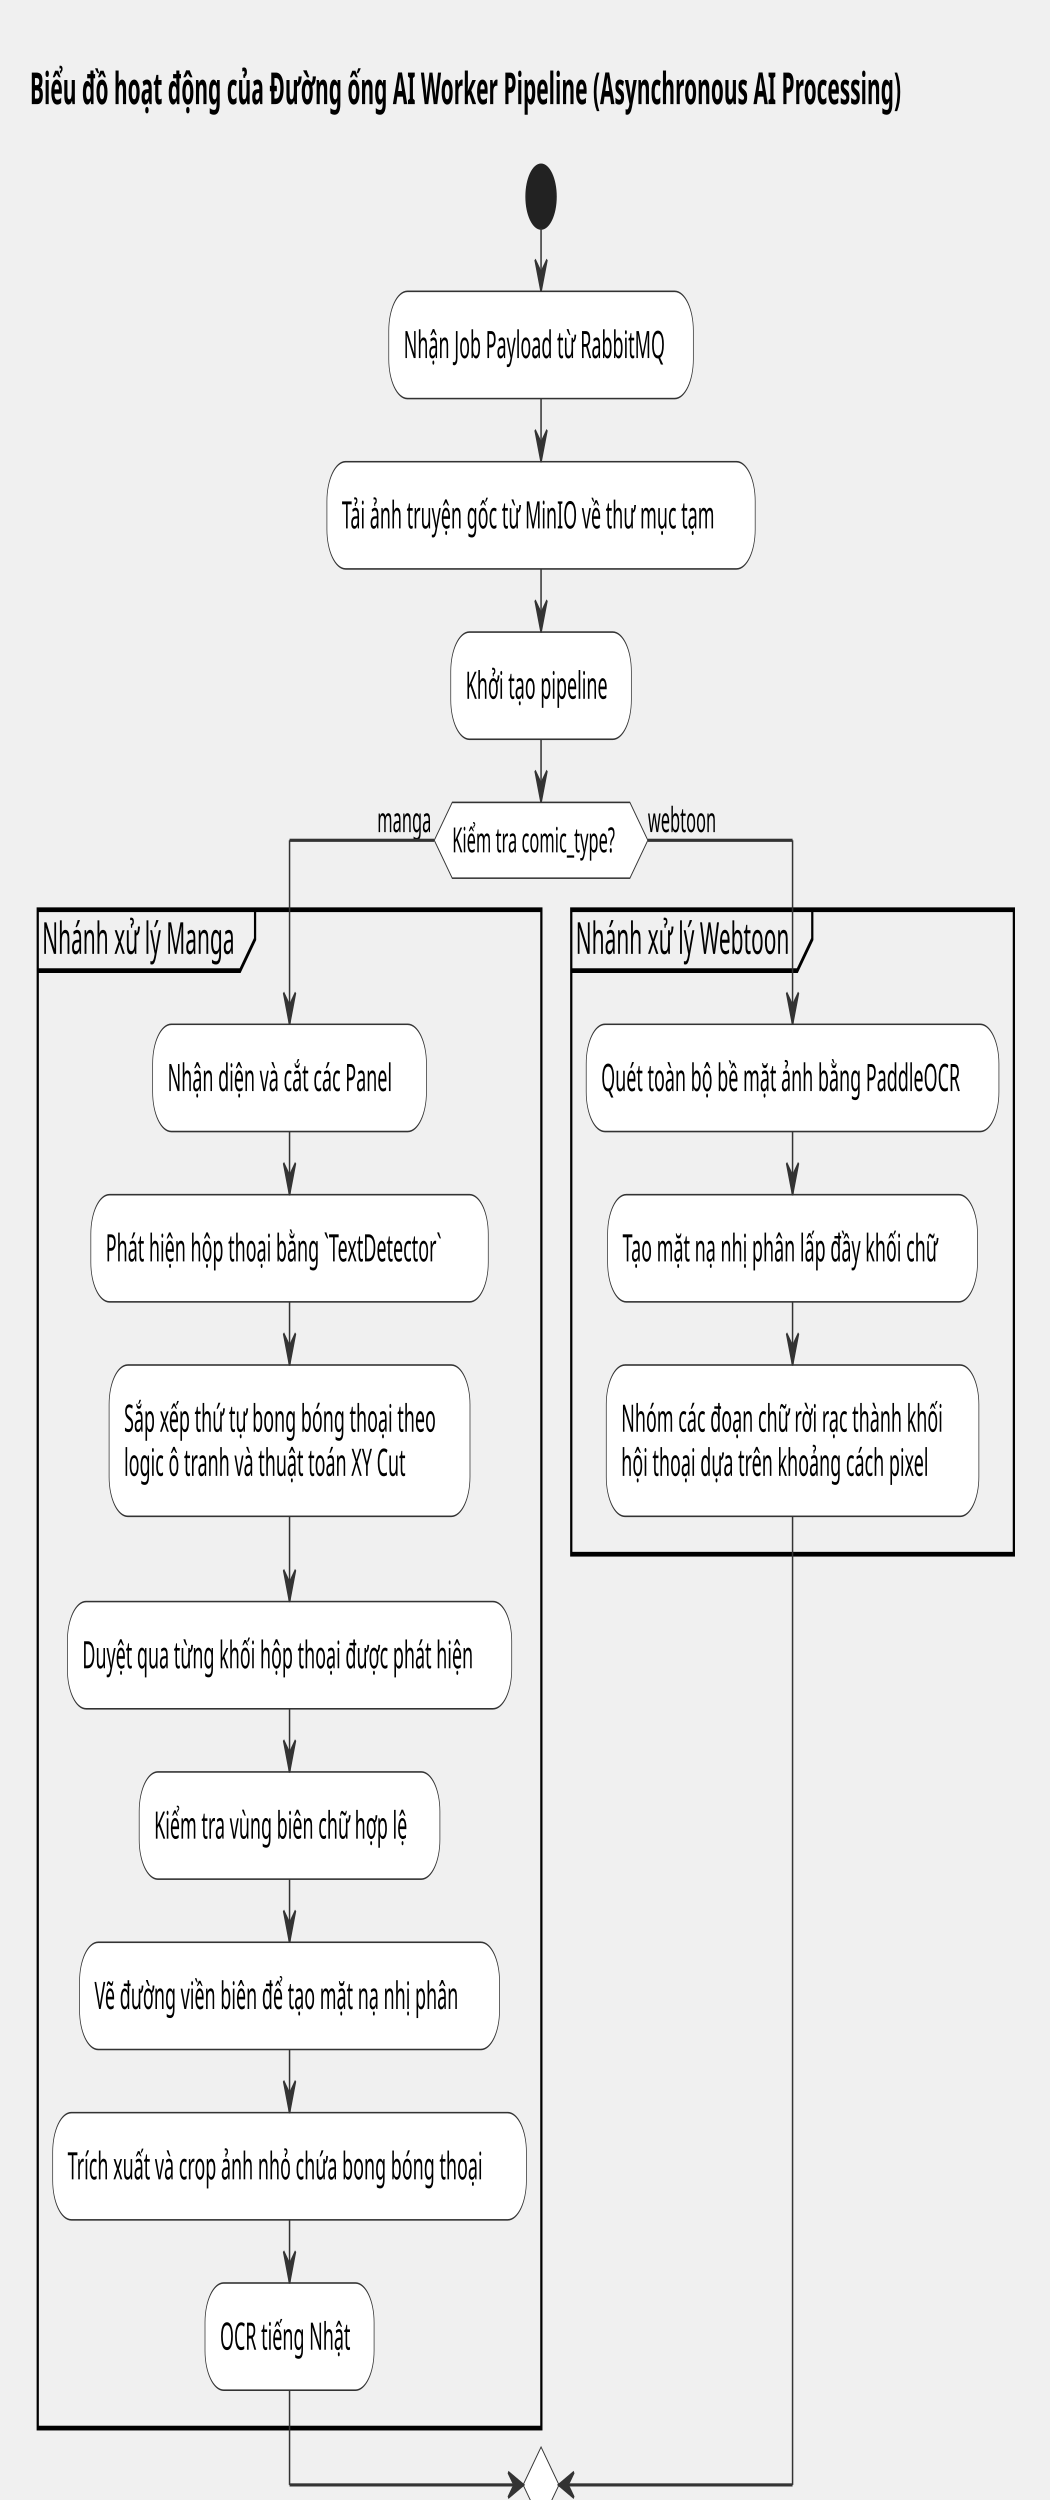
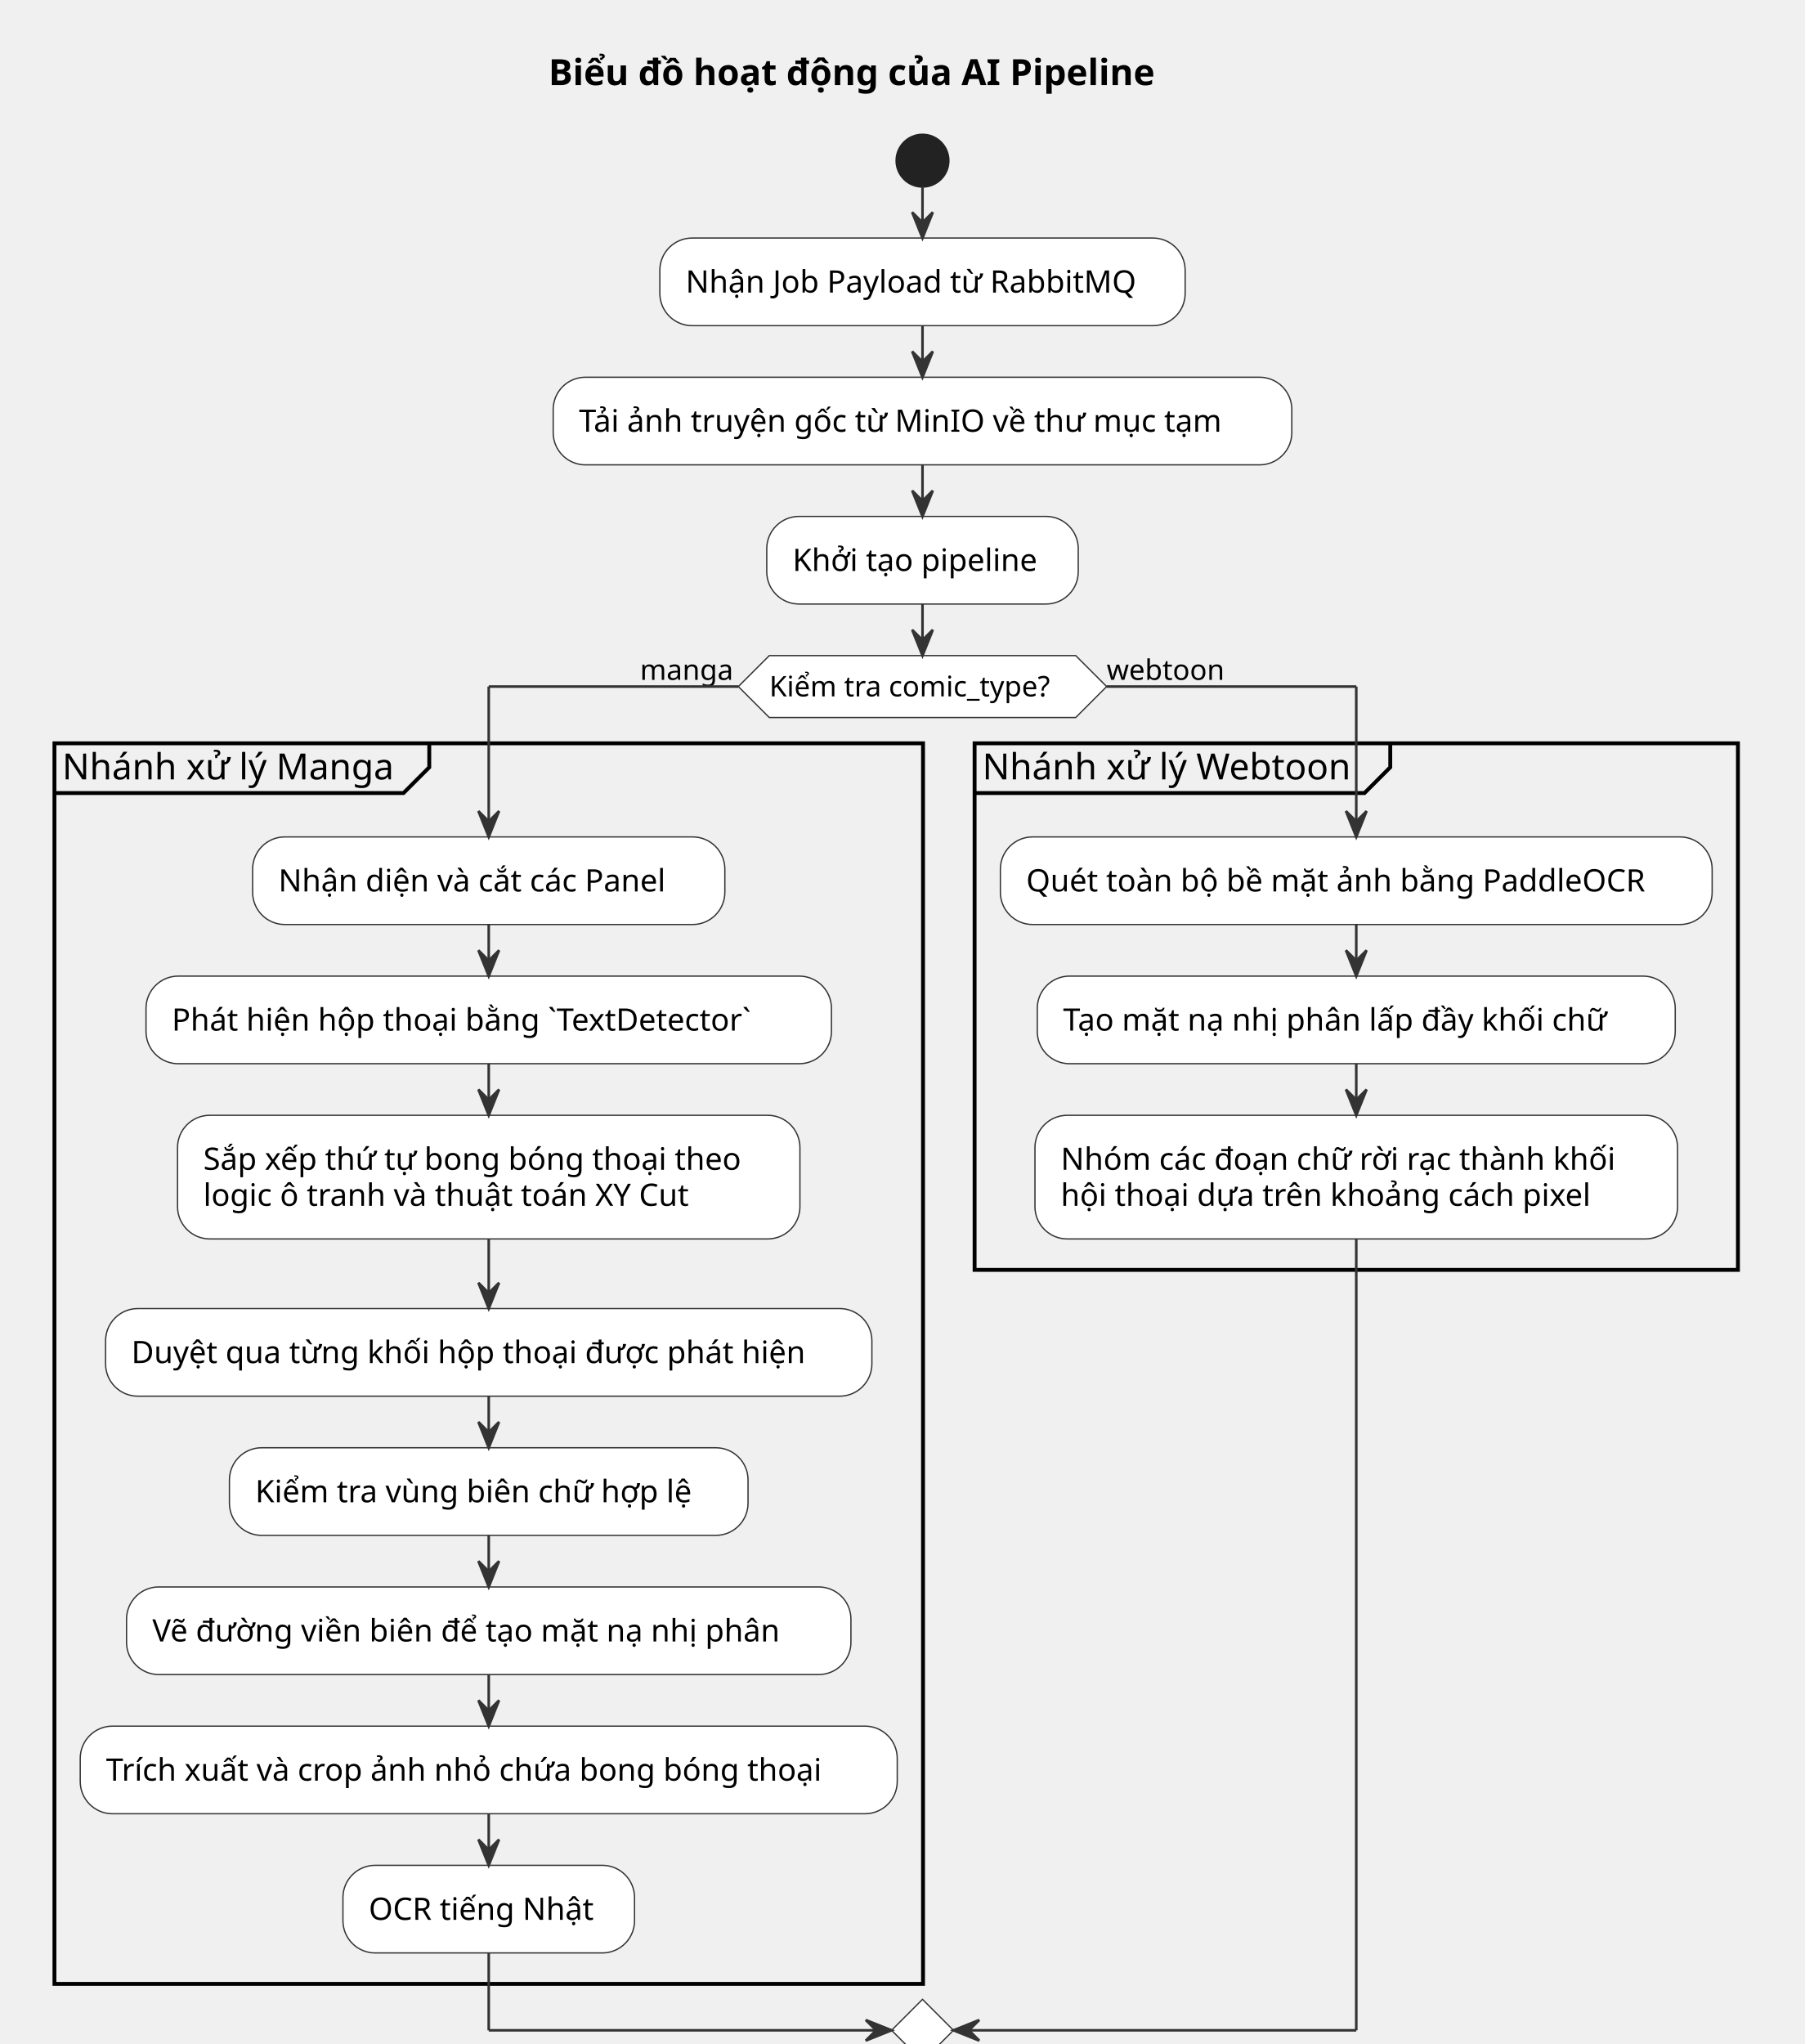
- <svg xmlns="http://www.w3.org/2000/svg" contentStyleType="text/css" data-diagram-type="ACTIVITY" height="792" preserveAspectRatio="none" style="width:702px;height:1672px;background:#FFFFFF;" version="1.1" viewBox="0 0 702 792" width="702" zoomAndPan="magnify">
+ <svg xmlns="http://www.w3.org/2000/svg" zoomAndPan="magnify" viewBox="0 0 699.696 792.528" version="1.1" style="max-height: 500px" preserveAspectRatio="none" data-diagram-type="ACTIVITY" width="699.696" height="792.528">
  <defs />
  <g>
-     <g class="title" data-source-line="7">
-       <text fill="#000000" font-family="sans-serif" font-size="14" font-weight="700" lengthAdjust="spacing" textLength="660.194" x="20" y="32.995">Biểu đồ hoạt động của Đường ống AI Worker Pipeline (Asynchronous AI Processing)</text>
+     <g data-source-line="7" class="title">
+       <text y="32.995" x="212.696" textLength="266.56" lengthAdjust="spacing" font-weight="700" font-size="14" font-family="sans-serif" fill="#000000">Biểu đồ hoạt động của AI Pipeline</text>
    </g>
-     <ellipse cx="361.857" cy="62.297" fill="#222222" rx="10" ry="10" style="stroke:#222222;stroke-width:1;" />
-     <rect fill="#FFFFFF" height="33.969" rx="12.5" ry="12.5" style="stroke:#333333;stroke-width:0.5;" width="203.709" x="260.003" y="92.297" />
-     <text fill="#000000" font-family="sans-serif" font-size="12" lengthAdjust="spacing" textLength="183.709" x="270.003" y="113.436">Nhận Job Payload từ RabbitMQ</text>
-     <rect fill="#FFFFFF" height="33.969" rx="12.5" ry="12.5" style="stroke:#333333;stroke-width:0.5;" width="286.432" x="218.641" y="146.266" />
-     <text fill="#000000" font-family="sans-serif" font-size="12" lengthAdjust="spacing" textLength="266.432" x="228.641" y="167.404">Tải ảnh truyện gốc từ MinIO về thư mục tạm</text>
-     <rect fill="#FFFFFF" height="33.969" rx="12.5" ry="12.5" style="stroke:#333333;stroke-width:0.5;" width="120.787" x="301.464" y="200.234" />
-     <text fill="#000000" font-family="sans-serif" font-size="12" lengthAdjust="spacing" textLength="100.787" x="311.464" y="221.373">Khởi tạo pipeline</text>
-     <polygon fill="#FFFFFF" points="302.442,254.203,421.272,254.203,433.272,266.203,421.272,278.203,302.442,278.203,290.442,266.203,302.442,254.203" style="stroke:#333333;stroke-width:0.5;" />
-     <text fill="#000000" font-family="sans-serif" font-size="11" lengthAdjust="spacing" textLength="118.83" x="302.442" y="270.011">Kiểm tra comic_type?</text>
-     <text fill="#000000" font-family="sans-serif" font-size="11" lengthAdjust="spacing" textLength="38.151" x="252.291" y="263.609">manga</text>
-     <text fill="#000000" font-family="sans-serif" font-size="11" lengthAdjust="spacing" textLength="47.491" x="433.272" y="263.609">webtoon</text>
-     <rect fill="none" height="481.016" style="stroke:#000000;stroke-width:1.5;" width="336.824" x="25.236" y="288.203" />
-     <path d="M170.587,288.203 L170.587,297.5 L160.587,307.5 L25.236,307.5" fill="none" style="stroke:#000000;stroke-width:1.5;" />
-     <text fill="#000000" font-family="sans-serif" font-size="14" lengthAdjust="spacing" textLength="135.352" x="28.236" y="302.198">Nhánh xử lý Manga</text>
-     <rect fill="#FFFFFF" height="33.969" rx="12.5" ry="12.5" style="stroke:#333333;stroke-width:0.5;" width="183.125" x="102.085" y="324.5" />
-     <text fill="#000000" font-family="sans-serif" font-size="12" lengthAdjust="spacing" textLength="163.125" x="112.085" y="345.639">Nhận diện và cắt các Panel</text>
-     <rect fill="#FFFFFF" height="33.969" rx="12.5" ry="12.5" style="stroke:#333333;stroke-width:0.5;" width="265.807" x="60.744" y="378.469" />
-     <text fill="#000000" font-family="sans-serif" font-size="12" lengthAdjust="spacing" textLength="245.807" x="70.744" y="399.607">Phát hiện hộp thoại bằng `TextDetector`</text>
-     <rect fill="#FFFFFF" height="47.938" rx="12.5" ry="12.5" style="stroke:#333333;stroke-width:0.5;" width="241.356" x="72.97" y="432.438" />
-     <text fill="#000000" font-family="sans-serif" font-size="12" lengthAdjust="spacing" textLength="221.356" x="82.97" y="453.576">Sắp xếp thứ tự bong bóng thoại theo</text>
-     <text fill="#000000" font-family="sans-serif" font-size="12" lengthAdjust="spacing" textLength="204.147" x="82.97" y="467.545">logic ô tranh và thuật toán XY Cut</text>
-     <rect fill="#FFFFFF" height="33.969" rx="12.5" ry="12.5" style="stroke:#333333;stroke-width:0.5;" width="297.166" x="45.065" y="507.375" />
-     <text fill="#000000" font-family="sans-serif" font-size="12" lengthAdjust="spacing" textLength="277.166" x="55.065" y="528.514">Duyệt qua từng khối hộp thoại được phát hiện</text>
-     <rect fill="#FFFFFF" height="33.969" rx="12.5" ry="12.5" style="stroke:#333333;stroke-width:0.5;" width="201.113" x="93.091" y="561.344" />
-     <text fill="#000000" font-family="sans-serif" font-size="12" lengthAdjust="spacing" textLength="181.113" x="103.091" y="582.482">Kiểm tra vùng biên chữ hợp lệ</text>
-     <rect fill="#FFFFFF" height="33.969" rx="12.5" ry="12.5" style="stroke:#333333;stroke-width:0.5;" width="280.906" x="53.195" y="615.312" />
-     <text fill="#000000" font-family="sans-serif" font-size="12" lengthAdjust="spacing" textLength="260.906" x="63.195" y="636.451">Vẽ đường viền biên để tạo mặt nạ nhị phân</text>
-     <rect fill="#FFFFFF" height="33.969" rx="12.5" ry="12.5" style="stroke:#333333;stroke-width:0.5;" width="316.824" x="35.236" y="669.281" />
-     <text fill="#000000" font-family="sans-serif" font-size="12" lengthAdjust="spacing" textLength="296.824" x="45.236" y="690.42">Trích xuất và crop ảnh nhỏ chứa bong bóng thoại</text>
-     <rect fill="#FFFFFF" height="33.969" rx="12.5" ry="12.5" style="stroke:#333333;stroke-width:0.5;" width="113.076" x="137.11" y="723.25" />
-     <text fill="#000000" font-family="sans-serif" font-size="12" lengthAdjust="spacing" textLength="93.076" x="147.11" y="744.389">OCR tiếng Nhật</text>
-     <rect fill="none" height="204.172" style="stroke:#000000;stroke-width:1.5;" width="296.014" x="382.06" y="288.203" />
-     <path d="M543.25,288.203 L543.25,297.5 L533.25,307.5 L382.06,307.5" fill="none" style="stroke:#000000;stroke-width:1.5;" />
-     <text fill="#000000" font-family="sans-serif" font-size="14" lengthAdjust="spacing" textLength="151.19" x="385.06" y="302.198">Nhánh xử lý Webtoon</text>
-     <rect fill="#FFFFFF" height="33.969" rx="12.5" ry="12.5" style="stroke:#333333;stroke-width:0.5;" width="276.014" x="392.06" y="324.5" />
-     <text fill="#000000" font-family="sans-serif" font-size="12" lengthAdjust="spacing" textLength="256.014" x="402.06" y="345.639">Quét toàn bộ bề mặt ảnh bằng PaddleOCR</text>
-     <rect fill="#FFFFFF" height="33.969" rx="12.5" ry="12.5" style="stroke:#333333;stroke-width:0.5;" width="247.391" x="406.371" y="378.469" />
-     <text fill="#000000" font-family="sans-serif" font-size="12" lengthAdjust="spacing" textLength="227.391" x="416.371" y="399.607">Tạo mặt nạ nhị phân lấp đầy khối chữ</text>
-     <rect fill="#FFFFFF" height="47.938" rx="12.5" ry="12.5" style="stroke:#333333;stroke-width:0.5;" width="249.19" x="405.472" y="432.438" />
-     <text fill="#000000" font-family="sans-serif" font-size="12" lengthAdjust="spacing" textLength="229.19" x="415.472" y="453.576">Nhóm các đoạn chữ rời rạc thành khối</text>
-     <text fill="#000000" font-family="sans-serif" font-size="12" lengthAdjust="spacing" textLength="220.107" x="415.472" y="467.545">hội thoại dựa trên khoảng cách pixel</text>
-     <polygon fill="#FFFFFF" points="361.857,775.219,373.857,787.219,361.857,799.219,349.857,787.219,361.857,775.219" style="stroke:#333333;stroke-width:0.5;" />
-     <rect fill="none" height="190.203" style="stroke:#000000;stroke-width:1.5;" width="389.74" x="166.987" y="809.219" />
-     <path d="M465.464,809.219 L465.464,818.516 L455.464,828.516 L166.987,828.516" fill="none" style="stroke:#000000;stroke-width:1.5;" />
-     <text fill="#000000" font-family="sans-serif" font-size="14" lengthAdjust="spacing" textLength="288.477" x="169.987" y="823.214">Khâu Xóa chữ Khôi phục Nền (Inpainting)</text>
-     <rect fill="#FFFFFF" height="33.969" rx="12.5" ry="12.5" style="stroke:#333333;stroke-width:0.5;" width="304.027" x="209.844" y="845.516" />
-     <text fill="#000000" font-family="sans-serif" font-size="12" lengthAdjust="spacing" textLength="284.027" x="219.844" y="866.654">Chuyển đổi mặt nạ chữ sang định dạng ảnh PIL</text>
-     <rect fill="#FFFFFF" height="33.969" rx="12.5" ry="12.5" style="stroke:#333333;stroke-width:0.5;" width="369.74" x="176.987" y="899.484" />
-     <text fill="#000000" font-family="sans-serif" font-size="12" lengthAdjust="spacing" textLength="349.74" x="186.987" y="920.623">Chạy mô hình LaMa xóa chữ gốc và bù đắp pixel nền sạch</text>
-     <rect fill="#FFFFFF" height="33.969" rx="12.5" ry="12.5" style="stroke:#333333;stroke-width:0.5;" width="295.736" x="213.989" y="953.453" />
-     <text fill="#000000" font-family="sans-serif" font-size="12" lengthAdjust="spacing" textLength="275.736" x="223.989" y="974.592">Tải ảnh đã xóa chữ (`cleaned_img`) lên MinIO</text>
-     <polygon fill="#FFFFFF" points="287.242,1019.422,436.472,1019.422,448.472,1031.422,436.472,1043.422,287.242,1043.422,275.242,1031.422,287.242,1019.422" style="stroke:#333333;stroke-width:0.5;" />
-     <text fill="#000000" font-family="sans-serif" font-size="11" lengthAdjust="spacing" textLength="149.231" x="287.242" y="1035.23">Kiểm tra cờ skip_translate?</text>
-     <text fill="#000000" font-family="sans-serif" font-size="11" lengthAdjust="spacing" textLength="28.623" x="246.619" y="1028.828">False</text>
-     <text fill="#000000" font-family="sans-serif" font-size="11" lengthAdjust="spacing" textLength="24.981" x="448.472" y="1028.828">True</text>
-     <rect fill="none" height="259.172" style="stroke:#000000;stroke-width:1.5;" width="356.693" x="20.121" y="1053.422" />
-     <path d="M103.115,1053.422 L103.115,1062.719 L93.115,1072.719 L20.121,1072.719" fill="none" style="stroke:#000000;stroke-width:1.5;" />
-     <text fill="#000000" font-family="sans-serif" font-size="14" lengthAdjust="spacing" textLength="72.994" x="23.121" y="1067.417">Dịch thuật</text>
-     <rect fill="#FFFFFF" height="33.969" rx="12.5" ry="12.5" style="stroke:#333333;stroke-width:0.5;" width="319.35" x="38.793" y="1089.719" />
-     <text fill="#000000" font-family="sans-serif" font-size="12" lengthAdjust="spacing" textLength="299.35" x="48.793" y="1110.857">Tạo ảnh State-of-Mark (SoM) để chuẩn bị cho LLM</text>
-     <rect fill="#FFFFFF" height="33.969" rx="12.5" ry="12.5" style="stroke:#333333;stroke-width:0.5;" width="173.932" x="111.502" y="1158.688" />
-     <text fill="#000000" font-family="sans-serif" font-size="12" lengthAdjust="spacing" textLength="153.932" x="121.502" y="1179.826">Chuẩn bị prompt cho LLM</text>
-     <rect fill="#FFFFFF" height="33.969" rx="12.5" ry="12.5" style="stroke:#333333;stroke-width:0.5;" width="225.365" x="85.785" y="1212.656" />
-     <text fill="#000000" font-family="sans-serif" font-size="12" lengthAdjust="spacing" textLength="205.365" x="95.785" y="1233.795">Gọi API đến mô hình LLM (Gemini)</text>
-     <rect fill="#FFFFFF" height="33.969" rx="12.5" ry="12.5" style="stroke:#333333;stroke-width:0.5;" width="336.693" x="30.121" y="1266.625" />
-     <text fill="#000000" font-family="sans-serif" font-size="12" lengthAdjust="spacing" textLength="316.693" x="40.121" y="1287.764">Duyệt kết quả và tải tệp trans_{lang}.json lên MinIO</text>
-     <rect fill="#FFFFFF" height="33.969" rx="12.5" ry="12.5" style="stroke:#333333;stroke-width:0.5;" width="245.182" x="402.656" y="1053.422" />
-     <text fill="#000000" font-family="sans-serif" font-size="12" lengthAdjust="spacing" textLength="225.182" x="412.656" y="1074.561">Bỏ qua tiến trình dịch thuật ngữ cảnh</text>
-     <rect fill="#FFFFFF" height="33.969" rx="12.5" ry="12.5" style="stroke:#333333;stroke-width:0.5;" width="256.865" x="396.814" y="1122.391" />
-     <text fill="#000000" font-family="sans-serif" font-size="12" lengthAdjust="spacing" textLength="236.865" x="406.814" y="1143.529">Khởi tạo mảng dịch với trạng thái trống</text>
-     <polygon fill="#FFFFFF" points="361.857,1318.594,373.857,1330.594,361.857,1342.594,349.857,1330.594,361.857,1318.594" style="stroke:#333333;stroke-width:0.5;" />
-     <rect fill="none" height="258.141" style="stroke:#000000;stroke-width:1.5;" width="394.955" x="164.38" y="1352.594" />
-     <path d="M405.674,1352.594 L405.674,1361.891 L395.674,1371.891 L164.38,1371.891" fill="none" style="stroke:#000000;stroke-width:1.5;" />
-     <text fill="#000000" font-family="sans-serif" font-size="14" lengthAdjust="spacing" textLength="231.294" x="167.38" y="1366.589">Khâu Tập kết và Đồng bộ Dữ liệu</text>
-     <rect fill="#FFFFFF" height="33.969" rx="12.5" ry="12.5" style="stroke:#333333;stroke-width:0.5;" width="222.318" x="250.698" y="1388.891" />
-     <text fill="#000000" font-family="sans-serif" font-size="12" lengthAdjust="spacing" textLength="202.318" x="260.698" y="1410.029">Đóng gói tệp `original_metadata`</text>
-     <rect fill="#FFFFFF" height="33.969" rx="12.5" ry="12.5" style="stroke:#333333;stroke-width:0.5;" width="323.902" x="199.906" y="1442.859" />
-     <text fill="#000000" font-family="sans-serif" font-size="12" lengthAdjust="spacing" textLength="303.902" x="209.906" y="1463.998">Tải tệp tin `original.json` lên MinIO Object Storage</text>
-     <rect fill="#FFFFFF" height="47.938" rx="12.5" ry="12.5" style="stroke:#333333;stroke-width:0.5;" width="249.705" x="237.005" y="1496.828" />
-     <text fill="#000000" font-family="sans-serif" font-size="12" lengthAdjust="spacing" textLength="229.588" x="247.005" y="1517.967">Cấu trúc gói Payload phản hồi kết quả</text>
-     <text fill="#000000" font-family="sans-serif" font-size="12" lengthAdjust="spacing" textLength="229.705" x="247.005" y="1531.936">trạng thái thành công (`COMPLETED`)</text>
-     <rect fill="#FFFFFF" height="33.969" rx="12.5" ry="12.5" style="stroke:#333333;stroke-width:0.5;" width="374.955" x="174.38" y="1564.766" />
-     <text fill="#000000" font-family="sans-serif" font-size="12" lengthAdjust="spacing" textLength="354.955" x="184.38" y="1585.904">HTTP POST gửi dữ liệu Webhook phản hồi về Core Backend</text>
-     <ellipse cx="361.857" cy="1641.734" fill="none" rx="11" ry="11" style="stroke:#222222;stroke-width:1;" />
-     <ellipse cx="361.857" cy="1641.734" fill="#222222" rx="6" ry="6" style="stroke:#222222;stroke-width:1;" />
-     <line style="stroke:#333333;stroke-width:1;" x1="361.857" x2="361.857" y1="72.297" y2="92.297" />
-     <polygon fill="#333333" points="357.857,82.297,361.857,92.297,365.857,82.297,361.857,86.297" style="stroke:#333333;stroke-width:1;" />
-     <line style="stroke:#333333;stroke-width:1;" x1="361.857" x2="361.857" y1="126.266" y2="146.266" />
-     <polygon fill="#333333" points="357.857,136.266,361.857,146.266,365.857,136.266,361.857,140.266" style="stroke:#333333;stroke-width:1;" />
-     <line style="stroke:#333333;stroke-width:1;" x1="361.857" x2="361.857" y1="180.234" y2="200.234" />
-     <polygon fill="#333333" points="357.857,190.234,361.857,200.234,365.857,190.234,361.857,194.234" style="stroke:#333333;stroke-width:1;" />
-     <line style="stroke:#333333;stroke-width:1;" x1="193.648" x2="193.648" y1="358.469" y2="378.469" />
-     <polygon fill="#333333" points="189.648,368.469,193.648,378.469,197.648,368.469,193.648,372.469" style="stroke:#333333;stroke-width:1;" />
-     <line style="stroke:#333333;stroke-width:1;" x1="193.648" x2="193.648" y1="412.438" y2="432.438" />
-     <polygon fill="#333333" points="189.648,422.438,193.648,432.438,197.648,422.438,193.648,426.438" style="stroke:#333333;stroke-width:1;" />
-     <line style="stroke:#333333;stroke-width:1;" x1="193.648" x2="193.648" y1="480.375" y2="507.375" />
-     <polygon fill="#333333" points="189.648,497.375,193.648,507.375,197.648,497.375,193.648,501.375" style="stroke:#333333;stroke-width:1;" />
-     <line style="stroke:#333333;stroke-width:1;" x1="193.648" x2="193.648" y1="541.344" y2="561.344" />
-     <polygon fill="#333333" points="189.648,551.344,193.648,561.344,197.648,551.344,193.648,555.344" style="stroke:#333333;stroke-width:1;" />
-     <line style="stroke:#333333;stroke-width:1;" x1="193.648" x2="193.648" y1="595.312" y2="615.312" />
-     <polygon fill="#333333" points="189.648,605.312,193.648,615.312,197.648,605.312,193.648,609.312" style="stroke:#333333;stroke-width:1;" />
-     <line style="stroke:#333333;stroke-width:1;" x1="193.648" x2="193.648" y1="649.281" y2="669.281" />
-     <polygon fill="#333333" points="189.648,659.281,193.648,669.281,197.648,659.281,193.648,663.281" style="stroke:#333333;stroke-width:1;" />
-     <line style="stroke:#333333;stroke-width:1;" x1="193.648" x2="193.648" y1="703.25" y2="723.25" />
-     <polygon fill="#333333" points="189.648,713.25,193.648,723.25,197.648,713.25,193.648,717.25" style="stroke:#333333;stroke-width:1;" />
-     <line style="stroke:#333333;stroke-width:1;" x1="530.067" x2="530.067" y1="358.469" y2="378.469" />
-     <polygon fill="#333333" points="526.067,368.469,530.067,378.469,534.067,368.469,530.067,372.469" style="stroke:#333333;stroke-width:1;" />
-     <line style="stroke:#333333;stroke-width:1;" x1="530.067" x2="530.067" y1="412.438" y2="432.438" />
-     <polygon fill="#333333" points="526.067,422.438,530.067,432.438,534.067,422.438,530.067,426.438" style="stroke:#333333;stroke-width:1;" />
-     <line style="stroke:#333333;stroke-width:1;" x1="290.442" x2="193.648" y1="266.203" y2="266.203" />
-     <line style="stroke:#333333;stroke-width:1;" x1="193.648" x2="193.648" y1="266.203" y2="324.5" />
-     <polygon fill="#333333" points="189.648,314.5,193.648,324.5,197.648,314.5,193.648,318.5" style="stroke:#333333;stroke-width:1;" />
-     <line style="stroke:#333333;stroke-width:1;" x1="433.272" x2="530.067" y1="266.203" y2="266.203" />
-     <line style="stroke:#333333;stroke-width:1;" x1="530.067" x2="530.067" y1="266.203" y2="324.5" />
-     <polygon fill="#333333" points="526.067,314.5,530.067,324.5,534.067,314.5,530.067,318.5" style="stroke:#333333;stroke-width:1;" />
-     <line style="stroke:#333333;stroke-width:1;" x1="193.648" x2="193.648" y1="757.219" y2="787.219" />
-     <line style="stroke:#333333;stroke-width:1;" x1="193.648" x2="349.857" y1="787.219" y2="787.219" />
-     <polygon fill="#333333" points="339.857,783.219,349.857,787.219,339.857,791.219,343.857,787.219" style="stroke:#333333;stroke-width:1;" />
-     <line style="stroke:#333333;stroke-width:1;" x1="530.067" x2="530.067" y1="480.375" y2="787.219" />
-     <line style="stroke:#333333;stroke-width:1;" x1="530.067" x2="373.857" y1="787.219" y2="787.219" />
-     <polygon fill="#333333" points="383.857,783.219,373.857,787.219,383.857,791.219,379.857,787.219" style="stroke:#333333;stroke-width:1;" />
-     <line style="stroke:#333333;stroke-width:1;" x1="361.857" x2="361.857" y1="234.203" y2="254.203" />
-     <polygon fill="#333333" points="357.857,244.203,361.857,254.203,365.857,244.203,361.857,248.203" style="stroke:#333333;stroke-width:1;" />
-     <line style="stroke:#333333;stroke-width:1;" x1="361.857" x2="361.857" y1="879.484" y2="899.484" />
-     <polygon fill="#333333" points="357.857,889.484,361.857,899.484,365.857,889.484,361.857,893.484" style="stroke:#333333;stroke-width:1;" />
-     <line style="stroke:#333333;stroke-width:1;" x1="361.857" x2="361.857" y1="933.453" y2="953.453" />
-     <polygon fill="#333333" points="357.857,943.453,361.857,953.453,365.857,943.453,361.857,947.453" style="stroke:#333333;stroke-width:1;" />
-     <line style="stroke:#333333;stroke-width:1;" x1="361.857" x2="361.857" y1="799.219" y2="845.516" />
-     <polygon fill="#333333" points="357.857,835.516,361.857,845.516,365.857,835.516,361.857,839.516" style="stroke:#333333;stroke-width:1;" />
-     <line style="stroke:#333333;stroke-width:1;" x1="198.468" x2="198.468" y1="1123.688" y2="1158.688" />
-     <polygon fill="#333333" points="194.468,1148.688,198.468,1158.688,202.468,1148.688,198.468,1152.688" style="stroke:#333333;stroke-width:1;" />
-     <line style="stroke:#333333;stroke-width:1;" x1="198.468" x2="198.468" y1="1192.656" y2="1212.656" />
-     <polygon fill="#333333" points="194.468,1202.656,198.468,1212.656,202.468,1202.656,198.468,1206.656" style="stroke:#333333;stroke-width:1;" />
-     <line style="stroke:#333333;stroke-width:1;" x1="198.468" x2="198.468" y1="1246.625" y2="1266.625" />
-     <polygon fill="#333333" points="194.468,1256.625,198.468,1266.625,202.468,1256.625,198.468,1260.625" style="stroke:#333333;stroke-width:1;" />
-     <line style="stroke:#333333;stroke-width:1;" x1="525.247" x2="525.247" y1="1087.391" y2="1122.391" />
-     <polygon fill="#333333" points="521.247,1112.391,525.247,1122.391,529.247,1112.391,525.247,1116.391" style="stroke:#333333;stroke-width:1;" />
-     <line style="stroke:#333333;stroke-width:1;" x1="275.242" x2="198.468" y1="1031.422" y2="1031.422" />
-     <line style="stroke:#333333;stroke-width:1;" x1="198.468" x2="198.468" y1="1031.422" y2="1089.719" />
-     <polygon fill="#333333" points="194.468,1079.719,198.468,1089.719,202.468,1079.719,198.468,1083.719" style="stroke:#333333;stroke-width:1;" />
-     <line style="stroke:#333333;stroke-width:1;" x1="448.472" x2="525.247" y1="1031.422" y2="1031.422" />
-     <line style="stroke:#333333;stroke-width:1;" x1="525.247" x2="525.247" y1="1031.422" y2="1053.422" />
-     <polygon fill="#333333" points="521.247,1043.422,525.247,1053.422,529.247,1043.422,525.247,1047.422" style="stroke:#333333;stroke-width:1;" />
-     <line style="stroke:#333333;stroke-width:1;" x1="198.468" x2="198.468" y1="1300.594" y2="1330.594" />
-     <line style="stroke:#333333;stroke-width:1;" x1="198.468" x2="349.857" y1="1330.594" y2="1330.594" />
-     <polygon fill="#333333" points="339.857,1326.594,349.857,1330.594,339.857,1334.594,343.857,1330.594" style="stroke:#333333;stroke-width:1;" />
-     <line style="stroke:#333333;stroke-width:1;" x1="525.247" x2="525.247" y1="1156.359" y2="1330.594" />
-     <line style="stroke:#333333;stroke-width:1;" x1="525.247" x2="373.857" y1="1330.594" y2="1330.594" />
-     <polygon fill="#333333" points="383.857,1326.594,373.857,1330.594,383.857,1334.594,379.857,1330.594" style="stroke:#333333;stroke-width:1;" />
-     <line style="stroke:#333333;stroke-width:1;" x1="361.857" x2="361.857" y1="987.422" y2="1019.422" />
-     <polygon fill="#333333" points="357.857,1009.422,361.857,1019.422,365.857,1009.422,361.857,1013.422" style="stroke:#333333;stroke-width:1;" />
-     <line style="stroke:#333333;stroke-width:1;" x1="361.857" x2="361.857" y1="1422.859" y2="1442.859" />
-     <polygon fill="#333333" points="357.857,1432.859,361.857,1442.859,365.857,1432.859,361.857,1436.859" style="stroke:#333333;stroke-width:1;" />
-     <line style="stroke:#333333;stroke-width:1;" x1="361.857" x2="361.857" y1="1476.828" y2="1496.828" />
-     <polygon fill="#333333" points="357.857,1486.828,361.857,1496.828,365.857,1486.828,361.857,1490.828" style="stroke:#333333;stroke-width:1;" />
-     <line style="stroke:#333333;stroke-width:1;" x1="361.857" x2="361.857" y1="1544.766" y2="1564.766" />
-     <polygon fill="#333333" points="357.857,1554.766,361.857,1564.766,365.857,1554.766,361.857,1558.766" style="stroke:#333333;stroke-width:1;" />
-     <line style="stroke:#333333;stroke-width:1;" x1="361.857" x2="361.857" y1="1342.594" y2="1388.891" />
-     <polygon fill="#333333" points="357.857,1378.891,361.857,1388.891,365.857,1378.891,361.857,1382.891" style="stroke:#333333;stroke-width:1;" />
-     <line style="stroke:#333333;stroke-width:1;" x1="361.857" x2="361.857" y1="1598.734" y2="1630.734" />
-     <polygon fill="#333333" points="357.857,1620.734,361.857,1630.734,365.857,1620.734,361.857,1624.734" style="stroke:#333333;stroke-width:1;" />
+     <ellipse style="stroke:#222222;stroke-width:1;" ry="10" rx="10" fill="#222222" cy="62.297" cx="357.736" />
+     <rect y="92.297" x="255.882" width="203.709" style="stroke:#333333;stroke-width:0.5;" ry="12.5" rx="12.5" height="33.969" fill="#FFFFFF" />
+     <text y="113.436" x="265.882" textLength="183.709" lengthAdjust="spacing" font-size="12" font-family="sans-serif" fill="#000000">Nhận Job Payload từ RabbitMQ</text>
+     <rect y="146.266" x="214.52" width="286.432" style="stroke:#333333;stroke-width:0.5;" ry="12.5" rx="12.5" height="33.969" fill="#FFFFFF" />
+     <text y="167.404" x="224.52" textLength="266.432" lengthAdjust="spacing" font-size="12" font-family="sans-serif" fill="#000000">Tải ảnh truyện gốc từ MinIO về thư mục tạm</text>
+     <rect y="200.234" x="297.343" width="120.787" style="stroke:#333333;stroke-width:0.5;" ry="12.5" rx="12.5" height="33.969" fill="#FFFFFF" />
+     <text y="221.373" x="307.343" textLength="100.787" lengthAdjust="spacing" font-size="12" font-family="sans-serif" fill="#000000">Khởi tạo pipeline</text>
+     <polygon style="stroke:#333333;stroke-width:0.5;" points="298.321,254.203,417.151,254.203,429.151,266.203,417.151,278.203,298.321,278.203,286.321,266.203,298.321,254.203" fill="#FFFFFF" />
+     <text y="270.011" x="298.321" textLength="118.83" lengthAdjust="spacing" font-size="11" font-family="sans-serif" fill="#000000">Kiểm tra comic_type?</text>
+     <text y="263.609" x="248.17" textLength="38.151" lengthAdjust="spacing" font-size="11" font-family="sans-serif" fill="#000000">manga</text>
+     <text y="263.609" x="429.151" textLength="47.491" lengthAdjust="spacing" font-size="11" font-family="sans-serif" fill="#000000">webtoon</text>
+     <rect y="288.203" x="21.115" width="336.824" style="stroke:#000000;stroke-width:1.5;" height="481.016" fill="none" />
+     <path style="stroke:#000000;stroke-width:1.5;" fill="none" d="M166.466,288.203 L166.466,297.5 L156.466,307.5 L21.115,307.5" />
+     <text y="302.198" x="24.115" textLength="135.352" lengthAdjust="spacing" font-size="14" font-family="sans-serif" fill="#000000">Nhánh xử lý Manga</text>
+     <rect y="324.5" x="97.964" width="183.125" style="stroke:#333333;stroke-width:0.5;" ry="12.5" rx="12.5" height="33.969" fill="#FFFFFF" />
+     <text y="345.639" x="107.964" textLength="163.125" lengthAdjust="spacing" font-size="12" font-family="sans-serif" fill="#000000">Nhận diện và cắt các Panel</text>
+     <rect y="378.469" x="56.623" width="265.807" style="stroke:#333333;stroke-width:0.5;" ry="12.5" rx="12.5" height="33.969" fill="#FFFFFF" />
+     <text y="399.607" x="66.624" textLength="245.807" lengthAdjust="spacing" font-size="12" font-family="sans-serif" fill="#000000">Phát hiện hộp thoại bằng `TextDetector`</text>
+     <rect y="432.438" x="68.849" width="241.356" style="stroke:#333333;stroke-width:0.5;" ry="12.5" rx="12.5" height="47.938" fill="#FFFFFF" />
+     <text y="453.576" x="78.849" textLength="221.356" lengthAdjust="spacing" font-size="12" font-family="sans-serif" fill="#000000">Sắp xếp thứ tự bong bóng thoại theo</text>
+     <text y="467.545" x="78.849" textLength="204.147" lengthAdjust="spacing" font-size="12" font-family="sans-serif" fill="#000000">logic ô tranh và thuật toán XY Cut</text>
+     <rect y="507.375" x="40.944" width="297.166" style="stroke:#333333;stroke-width:0.5;" ry="12.5" rx="12.5" height="33.969" fill="#FFFFFF" />
+     <text y="528.514" x="50.944" textLength="277.166" lengthAdjust="spacing" font-size="12" font-family="sans-serif" fill="#000000">Duyệt qua từng khối hộp thoại được phát hiện</text>
+     <rect y="561.344" x="88.97" width="201.113" style="stroke:#333333;stroke-width:0.5;" ry="12.5" rx="12.5" height="33.969" fill="#FFFFFF" />
+     <text y="582.482" x="98.97" textLength="181.113" lengthAdjust="spacing" font-size="12" font-family="sans-serif" fill="#000000">Kiểm tra vùng biên chữ hợp lệ</text>
+     <rect y="615.312" x="49.074" width="280.906" style="stroke:#333333;stroke-width:0.5;" ry="12.5" rx="12.5" height="33.969" fill="#FFFFFF" />
+     <text y="636.451" x="59.074" textLength="260.906" lengthAdjust="spacing" font-size="12" font-family="sans-serif" fill="#000000">Vẽ đường viền biên để tạo mặt nạ nhị phân</text>
+     <rect y="669.281" x="31.115" width="316.824" style="stroke:#333333;stroke-width:0.5;" ry="12.5" rx="12.5" height="33.969" fill="#FFFFFF" />
+     <text y="690.42" x="41.115" textLength="296.824" lengthAdjust="spacing" font-size="12" font-family="sans-serif" fill="#000000">Trích xuất và crop ảnh nhỏ chứa bong bóng thoại</text>
+     <rect y="723.25" x="132.989" width="113.076" style="stroke:#333333;stroke-width:0.5;" ry="12.5" rx="12.5" height="33.969" fill="#FFFFFF" />
+     <text y="744.389" x="142.989" textLength="93.076" lengthAdjust="spacing" font-size="12" font-family="sans-serif" fill="#000000">OCR tiếng Nhật</text>
+     <rect y="288.203" x="377.939" width="296.014" style="stroke:#000000;stroke-width:1.5;" height="204.172" fill="none" />
+     <path style="stroke:#000000;stroke-width:1.5;" fill="none" d="M539.129,288.203 L539.129,297.5 L529.129,307.5 L377.939,307.5" />
+     <text y="302.198" x="380.939" textLength="151.19" lengthAdjust="spacing" font-size="14" font-family="sans-serif" fill="#000000">Nhánh xử lý Webtoon</text>
+     <rect y="324.5" x="387.939" width="276.014" style="stroke:#333333;stroke-width:0.5;" ry="12.5" rx="12.5" height="33.969" fill="#FFFFFF" />
+     <text y="345.639" x="397.939" textLength="256.014" lengthAdjust="spacing" font-size="12" font-family="sans-serif" fill="#000000">Quét toàn bộ bề mặt ảnh bằng PaddleOCR</text>
+     <rect y="378.469" x="402.25" width="247.391" style="stroke:#333333;stroke-width:0.5;" ry="12.5" rx="12.5" height="33.969" fill="#FFFFFF" />
+     <text y="399.607" x="412.25" textLength="227.391" lengthAdjust="spacing" font-size="12" font-family="sans-serif" fill="#000000">Tạo mặt nạ nhị phân lấp đầy khối chữ</text>
+     <rect y="432.438" x="401.351" width="249.19" style="stroke:#333333;stroke-width:0.5;" ry="12.5" rx="12.5" height="47.938" fill="#FFFFFF" />
+     <text y="453.576" x="411.351" textLength="229.19" lengthAdjust="spacing" font-size="12" font-family="sans-serif" fill="#000000">Nhóm các đoạn chữ rời rạc thành khối</text>
+     <text y="467.545" x="411.351" textLength="220.107" lengthAdjust="spacing" font-size="12" font-family="sans-serif" fill="#000000">hội thoại dựa trên khoảng cách pixel</text>
+     <polygon style="stroke:#333333;stroke-width:0.5;" points="357.736,775.219,369.736,787.219,357.736,799.219,345.736,787.219,357.736,775.219" fill="#FFFFFF" />
+     <rect y="809.219" x="162.866" width="389.74" style="stroke:#000000;stroke-width:1.5;" height="190.203" fill="none" />
+     <path style="stroke:#000000;stroke-width:1.5;" fill="none" d="M332.971,809.219 L332.971,818.516 L322.971,828.516 L162.866,828.516" />
+     <text y="823.214" x="165.866" textLength="160.105" lengthAdjust="spacing" font-size="14" font-family="sans-serif" fill="#000000">Xóa chữ khôi phục nền</text>
+     <rect y="845.516" x="205.723" width="304.027" style="stroke:#333333;stroke-width:0.5;" ry="12.5" rx="12.5" height="33.969" fill="#FFFFFF" />
+     <text y="866.654" x="215.723" textLength="284.027" lengthAdjust="spacing" font-size="12" font-family="sans-serif" fill="#000000">Chuyển đổi mặt nạ chữ sang định dạng ảnh PIL</text>
+     <rect y="899.484" x="172.866" width="369.74" style="stroke:#333333;stroke-width:0.5;" ry="12.5" rx="12.5" height="33.969" fill="#FFFFFF" />
+     <text y="920.623" x="182.866" textLength="349.74" lengthAdjust="spacing" font-size="12" font-family="sans-serif" fill="#000000">Chạy mô hình LaMa xóa chữ gốc và bù đắp pixel nền sạch</text>
+     <rect y="953.453" x="209.868" width="295.736" style="stroke:#333333;stroke-width:0.5;" ry="12.5" rx="12.5" height="33.969" fill="#FFFFFF" />
+     <text y="974.592" x="219.868" textLength="275.736" lengthAdjust="spacing" font-size="12" font-family="sans-serif" fill="#000000">Tải ảnh đã xóa chữ (`cleaned_img`) lên MinIO</text>
+     <polygon style="stroke:#333333;stroke-width:0.5;" points="283.121,1019.422,432.352,1019.422,444.352,1031.422,432.352,1043.422,283.121,1043.422,271.121,1031.422,283.121,1019.422" fill="#FFFFFF" />
+     <text y="1035.23" x="283.121" textLength="149.231" lengthAdjust="spacing" font-size="11" font-family="sans-serif" fill="#000000">Kiểm tra cờ skip_translate?</text>
+     <text y="1028.828" x="242.499" textLength="28.623" lengthAdjust="spacing" font-size="11" font-family="sans-serif" fill="#000000">False</text>
+     <text y="1028.828" x="444.352" textLength="24.981" lengthAdjust="spacing" font-size="11" font-family="sans-serif" fill="#000000">True</text>
+     <rect y="1053.422" x="16" width="356.693" style="stroke:#000000;stroke-width:1.5;" height="259.172" fill="none" />
+     <path style="stroke:#000000;stroke-width:1.5;" fill="none" d="M98.994,1053.422 L98.994,1062.719 L88.994,1072.719 L16,1072.719" />
+     <text y="1067.417" x="19" textLength="72.994" lengthAdjust="spacing" font-size="14" font-family="sans-serif" fill="#000000">Dịch thuật</text>
+     <rect y="1089.719" x="34.672" width="319.35" style="stroke:#333333;stroke-width:0.5;" ry="12.5" rx="12.5" height="33.969" fill="#FFFFFF" />
+     <text y="1110.857" x="44.672" textLength="299.35" lengthAdjust="spacing" font-size="12" font-family="sans-serif" fill="#000000">Tạo ảnh State-of-Mark (SoM) để chuẩn bị cho LLM</text>
+     <rect y="1158.688" x="107.381" width="173.932" style="stroke:#333333;stroke-width:0.5;" ry="12.5" rx="12.5" height="33.969" fill="#FFFFFF" />
+     <text y="1179.826" x="117.381" textLength="153.932" lengthAdjust="spacing" font-size="12" font-family="sans-serif" fill="#000000">Chuẩn bị prompt cho LLM</text>
+     <rect y="1212.656" x="81.664" width="225.365" style="stroke:#333333;stroke-width:0.5;" ry="12.5" rx="12.5" height="33.969" fill="#FFFFFF" />
+     <text y="1233.795" x="91.664" textLength="205.365" lengthAdjust="spacing" font-size="12" font-family="sans-serif" fill="#000000">Gọi API đến mô hình LLM (Gemini)</text>
+     <rect y="1266.625" x="26" width="336.693" style="stroke:#333333;stroke-width:0.5;" ry="12.5" rx="12.5" height="33.969" fill="#FFFFFF" />
+     <text y="1287.764" x="36" textLength="316.693" lengthAdjust="spacing" font-size="12" font-family="sans-serif" fill="#000000">Duyệt kết quả và tải tệp trans_{lang}.json lên MinIO</text>
+     <rect y="1053.422" x="398.535" width="245.182" style="stroke:#333333;stroke-width:0.5;" ry="12.5" rx="12.5" height="33.969" fill="#FFFFFF" />
+     <text y="1074.561" x="408.535" textLength="225.182" lengthAdjust="spacing" font-size="12" font-family="sans-serif" fill="#000000">Bỏ qua tiến trình dịch thuật ngữ cảnh</text>
+     <rect y="1122.391" x="392.693" width="256.865" style="stroke:#333333;stroke-width:0.5;" ry="12.5" rx="12.5" height="33.969" fill="#FFFFFF" />
+     <text y="1143.529" x="402.693" textLength="236.865" lengthAdjust="spacing" font-size="12" font-family="sans-serif" fill="#000000">Khởi tạo mảng dịch với trạng thái trống</text>
+     <polygon style="stroke:#333333;stroke-width:0.5;" points="357.736,1318.594,369.736,1330.594,357.736,1342.594,345.736,1330.594,357.736,1318.594" fill="#FFFFFF" />
+     <rect y="1352.594" x="160.259" width="394.955" style="stroke:#000000;stroke-width:1.5;" height="258.141" fill="none" />
+     <path style="stroke:#000000;stroke-width:1.5;" fill="none" d="M401.553,1352.594 L401.553,1361.891 L391.553,1371.891 L160.259,1371.891" />
+     <text y="1366.589" x="163.259" textLength="231.294" lengthAdjust="spacing" font-size="14" font-family="sans-serif" fill="#000000">Khâu Tập kết và Đồng bộ Dữ liệu</text>
+     <rect y="1388.891" x="246.577" width="222.318" style="stroke:#333333;stroke-width:0.5;" ry="12.5" rx="12.5" height="33.969" fill="#FFFFFF" />
+     <text y="1410.029" x="256.577" textLength="202.318" lengthAdjust="spacing" font-size="12" font-family="sans-serif" fill="#000000">Đóng gói tệp `original_metadata`</text>
+     <rect y="1442.859" x="195.785" width="323.902" style="stroke:#333333;stroke-width:0.5;" ry="12.5" rx="12.5" height="33.969" fill="#FFFFFF" />
+     <text y="1463.998" x="205.785" textLength="303.902" lengthAdjust="spacing" font-size="12" font-family="sans-serif" fill="#000000">Tải tệp tin `original.json` lên MinIO Object Storage</text>
+     <rect y="1496.828" x="232.884" width="249.705" style="stroke:#333333;stroke-width:0.5;" ry="12.5" rx="12.5" height="47.938" fill="#FFFFFF" />
+     <text y="1517.967" x="242.884" textLength="229.588" lengthAdjust="spacing" font-size="12" font-family="sans-serif" fill="#000000">Cấu trúc gói Payload phản hồi kết quả</text>
+     <text y="1531.936" x="242.884" textLength="229.705" lengthAdjust="spacing" font-size="12" font-family="sans-serif" fill="#000000">trạng thái thành công (`COMPLETED`)</text>
+     <rect y="1564.766" x="170.259" width="374.955" style="stroke:#333333;stroke-width:0.5;" ry="12.5" rx="12.5" height="33.969" fill="#FFFFFF" />
+     <text y="1585.904" x="180.259" textLength="354.955" lengthAdjust="spacing" font-size="12" font-family="sans-serif" fill="#000000">HTTP POST gửi dữ liệu Webhook phản hồi về Core Backend</text>
+     <ellipse style="stroke:#222222;stroke-width:1;" ry="11" rx="11" fill="none" cy="1641.734" cx="357.736" />
+     <ellipse style="stroke:#222222;stroke-width:1;" ry="6" rx="6" fill="#222222" cy="1641.734" cx="357.736" />
+     <line y2="92.297" y1="72.297" x2="357.736" x1="357.736" style="stroke:#333333;stroke-width:1;" />
+     <polygon style="stroke:#333333;stroke-width:1;" points="353.736,82.297,357.736,92.297,361.736,82.297,357.736,86.297" fill="#333333" />
+     <line y2="146.266" y1="126.266" x2="357.736" x1="357.736" style="stroke:#333333;stroke-width:1;" />
+     <polygon style="stroke:#333333;stroke-width:1;" points="353.736,136.266,357.736,146.266,361.736,136.266,357.736,140.266" fill="#333333" />
+     <line y2="200.234" y1="180.234" x2="357.736" x1="357.736" style="stroke:#333333;stroke-width:1;" />
+     <polygon style="stroke:#333333;stroke-width:1;" points="353.736,190.234,357.736,200.234,361.736,190.234,357.736,194.234" fill="#333333" />
+     <line y2="378.469" y1="358.469" x2="189.527" x1="189.527" style="stroke:#333333;stroke-width:1;" />
+     <polygon style="stroke:#333333;stroke-width:1;" points="185.527,368.469,189.527,378.469,193.527,368.469,189.527,372.469" fill="#333333" />
+     <line y2="432.438" y1="412.438" x2="189.527" x1="189.527" style="stroke:#333333;stroke-width:1;" />
+     <polygon style="stroke:#333333;stroke-width:1;" points="185.527,422.438,189.527,432.438,193.527,422.438,189.527,426.438" fill="#333333" />
+     <line y2="507.375" y1="480.375" x2="189.527" x1="189.527" style="stroke:#333333;stroke-width:1;" />
+     <polygon style="stroke:#333333;stroke-width:1;" points="185.527,497.375,189.527,507.375,193.527,497.375,189.527,501.375" fill="#333333" />
+     <line y2="561.344" y1="541.344" x2="189.527" x1="189.527" style="stroke:#333333;stroke-width:1;" />
+     <polygon style="stroke:#333333;stroke-width:1;" points="185.527,551.344,189.527,561.344,193.527,551.344,189.527,555.344" fill="#333333" />
+     <line y2="615.312" y1="595.312" x2="189.527" x1="189.527" style="stroke:#333333;stroke-width:1;" />
+     <polygon style="stroke:#333333;stroke-width:1;" points="185.527,605.312,189.527,615.312,193.527,605.312,189.527,609.312" fill="#333333" />
+     <line y2="669.281" y1="649.281" x2="189.527" x1="189.527" style="stroke:#333333;stroke-width:1;" />
+     <polygon style="stroke:#333333;stroke-width:1;" points="185.527,659.281,189.527,669.281,193.527,659.281,189.527,663.281" fill="#333333" />
+     <line y2="723.25" y1="703.25" x2="189.527" x1="189.527" style="stroke:#333333;stroke-width:1;" />
+     <polygon style="stroke:#333333;stroke-width:1;" points="185.527,713.25,189.527,723.25,193.527,713.25,189.527,717.25" fill="#333333" />
+     <line y2="378.469" y1="358.469" x2="525.946" x1="525.946" style="stroke:#333333;stroke-width:1;" />
+     <polygon style="stroke:#333333;stroke-width:1;" points="521.946,368.469,525.946,378.469,529.946,368.469,525.946,372.469" fill="#333333" />
+     <line y2="432.438" y1="412.438" x2="525.946" x1="525.946" style="stroke:#333333;stroke-width:1;" />
+     <polygon style="stroke:#333333;stroke-width:1;" points="521.946,422.438,525.946,432.438,529.946,422.438,525.946,426.438" fill="#333333" />
+     <line y2="266.203" y1="266.203" x2="189.527" x1="286.321" style="stroke:#333333;stroke-width:1;" />
+     <line y2="324.5" y1="266.203" x2="189.527" x1="189.527" style="stroke:#333333;stroke-width:1;" />
+     <polygon style="stroke:#333333;stroke-width:1;" points="185.527,314.5,189.527,324.5,193.527,314.5,189.527,318.5" fill="#333333" />
+     <line y2="266.203" y1="266.203" x2="525.946" x1="429.151" style="stroke:#333333;stroke-width:1;" />
+     <line y2="324.5" y1="266.203" x2="525.946" x1="525.946" style="stroke:#333333;stroke-width:1;" />
+     <polygon style="stroke:#333333;stroke-width:1;" points="521.946,314.5,525.946,324.5,529.946,314.5,525.946,318.5" fill="#333333" />
+     <line y2="787.219" y1="757.219" x2="189.527" x1="189.527" style="stroke:#333333;stroke-width:1;" />
+     <line y2="787.219" y1="787.219" x2="345.736" x1="189.527" style="stroke:#333333;stroke-width:1;" />
+     <polygon style="stroke:#333333;stroke-width:1;" points="335.736,783.219,345.736,787.219,335.736,791.219,339.736,787.219" fill="#333333" />
+     <line y2="787.219" y1="480.375" x2="525.946" x1="525.946" style="stroke:#333333;stroke-width:1;" />
+     <line y2="787.219" y1="787.219" x2="369.736" x1="525.946" style="stroke:#333333;stroke-width:1;" />
+     <polygon style="stroke:#333333;stroke-width:1;" points="379.736,783.219,369.736,787.219,379.736,791.219,375.736,787.219" fill="#333333" />
+     <line y2="254.203" y1="234.203" x2="357.736" x1="357.736" style="stroke:#333333;stroke-width:1;" />
+     <polygon style="stroke:#333333;stroke-width:1;" points="353.736,244.203,357.736,254.203,361.736,244.203,357.736,248.203" fill="#333333" />
+     <line y2="899.484" y1="879.484" x2="357.736" x1="357.736" style="stroke:#333333;stroke-width:1;" />
+     <polygon style="stroke:#333333;stroke-width:1;" points="353.736,889.484,357.736,899.484,361.736,889.484,357.736,893.484" fill="#333333" />
+     <line y2="953.453" y1="933.453" x2="357.736" x1="357.736" style="stroke:#333333;stroke-width:1;" />
+     <polygon style="stroke:#333333;stroke-width:1;" points="353.736,943.453,357.736,953.453,361.736,943.453,357.736,947.453" fill="#333333" />
+     <line y2="845.516" y1="799.219" x2="357.736" x1="357.736" style="stroke:#333333;stroke-width:1;" />
+     <polygon style="stroke:#333333;stroke-width:1;" points="353.736,835.516,357.736,845.516,361.736,835.516,357.736,839.516" fill="#333333" />
+     <line y2="1158.688" y1="1123.688" x2="194.347" x1="194.347" style="stroke:#333333;stroke-width:1;" />
+     <polygon style="stroke:#333333;stroke-width:1;" points="190.347,1148.688,194.347,1158.688,198.347,1148.688,194.347,1152.688" fill="#333333" />
+     <line y2="1212.656" y1="1192.656" x2="194.347" x1="194.347" style="stroke:#333333;stroke-width:1;" />
+     <polygon style="stroke:#333333;stroke-width:1;" points="190.347,1202.656,194.347,1212.656,198.347,1202.656,194.347,1206.656" fill="#333333" />
+     <line y2="1266.625" y1="1246.625" x2="194.347" x1="194.347" style="stroke:#333333;stroke-width:1;" />
+     <polygon style="stroke:#333333;stroke-width:1;" points="190.347,1256.625,194.347,1266.625,198.347,1256.625,194.347,1260.625" fill="#333333" />
+     <line y2="1122.391" y1="1087.391" x2="521.126" x1="521.126" style="stroke:#333333;stroke-width:1;" />
+     <polygon style="stroke:#333333;stroke-width:1;" points="517.126,1112.391,521.126,1122.391,525.126,1112.391,521.126,1116.391" fill="#333333" />
+     <line y2="1031.422" y1="1031.422" x2="194.347" x1="271.121" style="stroke:#333333;stroke-width:1;" />
+     <line y2="1089.719" y1="1031.422" x2="194.347" x1="194.347" style="stroke:#333333;stroke-width:1;" />
+     <polygon style="stroke:#333333;stroke-width:1;" points="190.347,1079.719,194.347,1089.719,198.347,1079.719,194.347,1083.719" fill="#333333" />
+     <line y2="1031.422" y1="1031.422" x2="521.126" x1="444.352" style="stroke:#333333;stroke-width:1;" />
+     <line y2="1053.422" y1="1031.422" x2="521.126" x1="521.126" style="stroke:#333333;stroke-width:1;" />
+     <polygon style="stroke:#333333;stroke-width:1;" points="517.126,1043.422,521.126,1053.422,525.126,1043.422,521.126,1047.422" fill="#333333" />
+     <line y2="1330.594" y1="1300.594" x2="194.347" x1="194.347" style="stroke:#333333;stroke-width:1;" />
+     <line y2="1330.594" y1="1330.594" x2="345.736" x1="194.347" style="stroke:#333333;stroke-width:1;" />
+     <polygon style="stroke:#333333;stroke-width:1;" points="335.736,1326.594,345.736,1330.594,335.736,1334.594,339.736,1330.594" fill="#333333" />
+     <line y2="1330.594" y1="1156.359" x2="521.126" x1="521.126" style="stroke:#333333;stroke-width:1;" />
+     <line y2="1330.594" y1="1330.594" x2="369.736" x1="521.126" style="stroke:#333333;stroke-width:1;" />
+     <polygon style="stroke:#333333;stroke-width:1;" points="379.736,1326.594,369.736,1330.594,379.736,1334.594,375.736,1330.594" fill="#333333" />
+     <line y2="1019.422" y1="987.422" x2="357.736" x1="357.736" style="stroke:#333333;stroke-width:1;" />
+     <polygon style="stroke:#333333;stroke-width:1;" points="353.736,1009.422,357.736,1019.422,361.736,1009.422,357.736,1013.422" fill="#333333" />
+     <line y2="1442.859" y1="1422.859" x2="357.736" x1="357.736" style="stroke:#333333;stroke-width:1;" />
+     <polygon style="stroke:#333333;stroke-width:1;" points="353.736,1432.859,357.736,1442.859,361.736,1432.859,357.736,1436.859" fill="#333333" />
+     <line y2="1496.828" y1="1476.828" x2="357.736" x1="357.736" style="stroke:#333333;stroke-width:1;" />
+     <polygon style="stroke:#333333;stroke-width:1;" points="353.736,1486.828,357.736,1496.828,361.736,1486.828,357.736,1490.828" fill="#333333" />
+     <line y2="1564.766" y1="1544.766" x2="357.736" x1="357.736" style="stroke:#333333;stroke-width:1;" />
+     <polygon style="stroke:#333333;stroke-width:1;" points="353.736,1554.766,357.736,1564.766,361.736,1554.766,357.736,1558.766" fill="#333333" />
+     <line y2="1388.891" y1="1342.594" x2="357.736" x1="357.736" style="stroke:#333333;stroke-width:1;" />
+     <polygon style="stroke:#333333;stroke-width:1;" points="353.736,1378.891,357.736,1388.891,361.736,1378.891,357.736,1382.891" fill="#333333" />
+     <line y2="1630.734" y1="1598.734" x2="357.736" x1="357.736" style="stroke:#333333;stroke-width:1;" />
+     <polygon style="stroke:#333333;stroke-width:1;" points="353.736,1620.734,357.736,1630.734,361.736,1620.734,357.736,1624.734" fill="#333333" />
  </g>
</svg>
